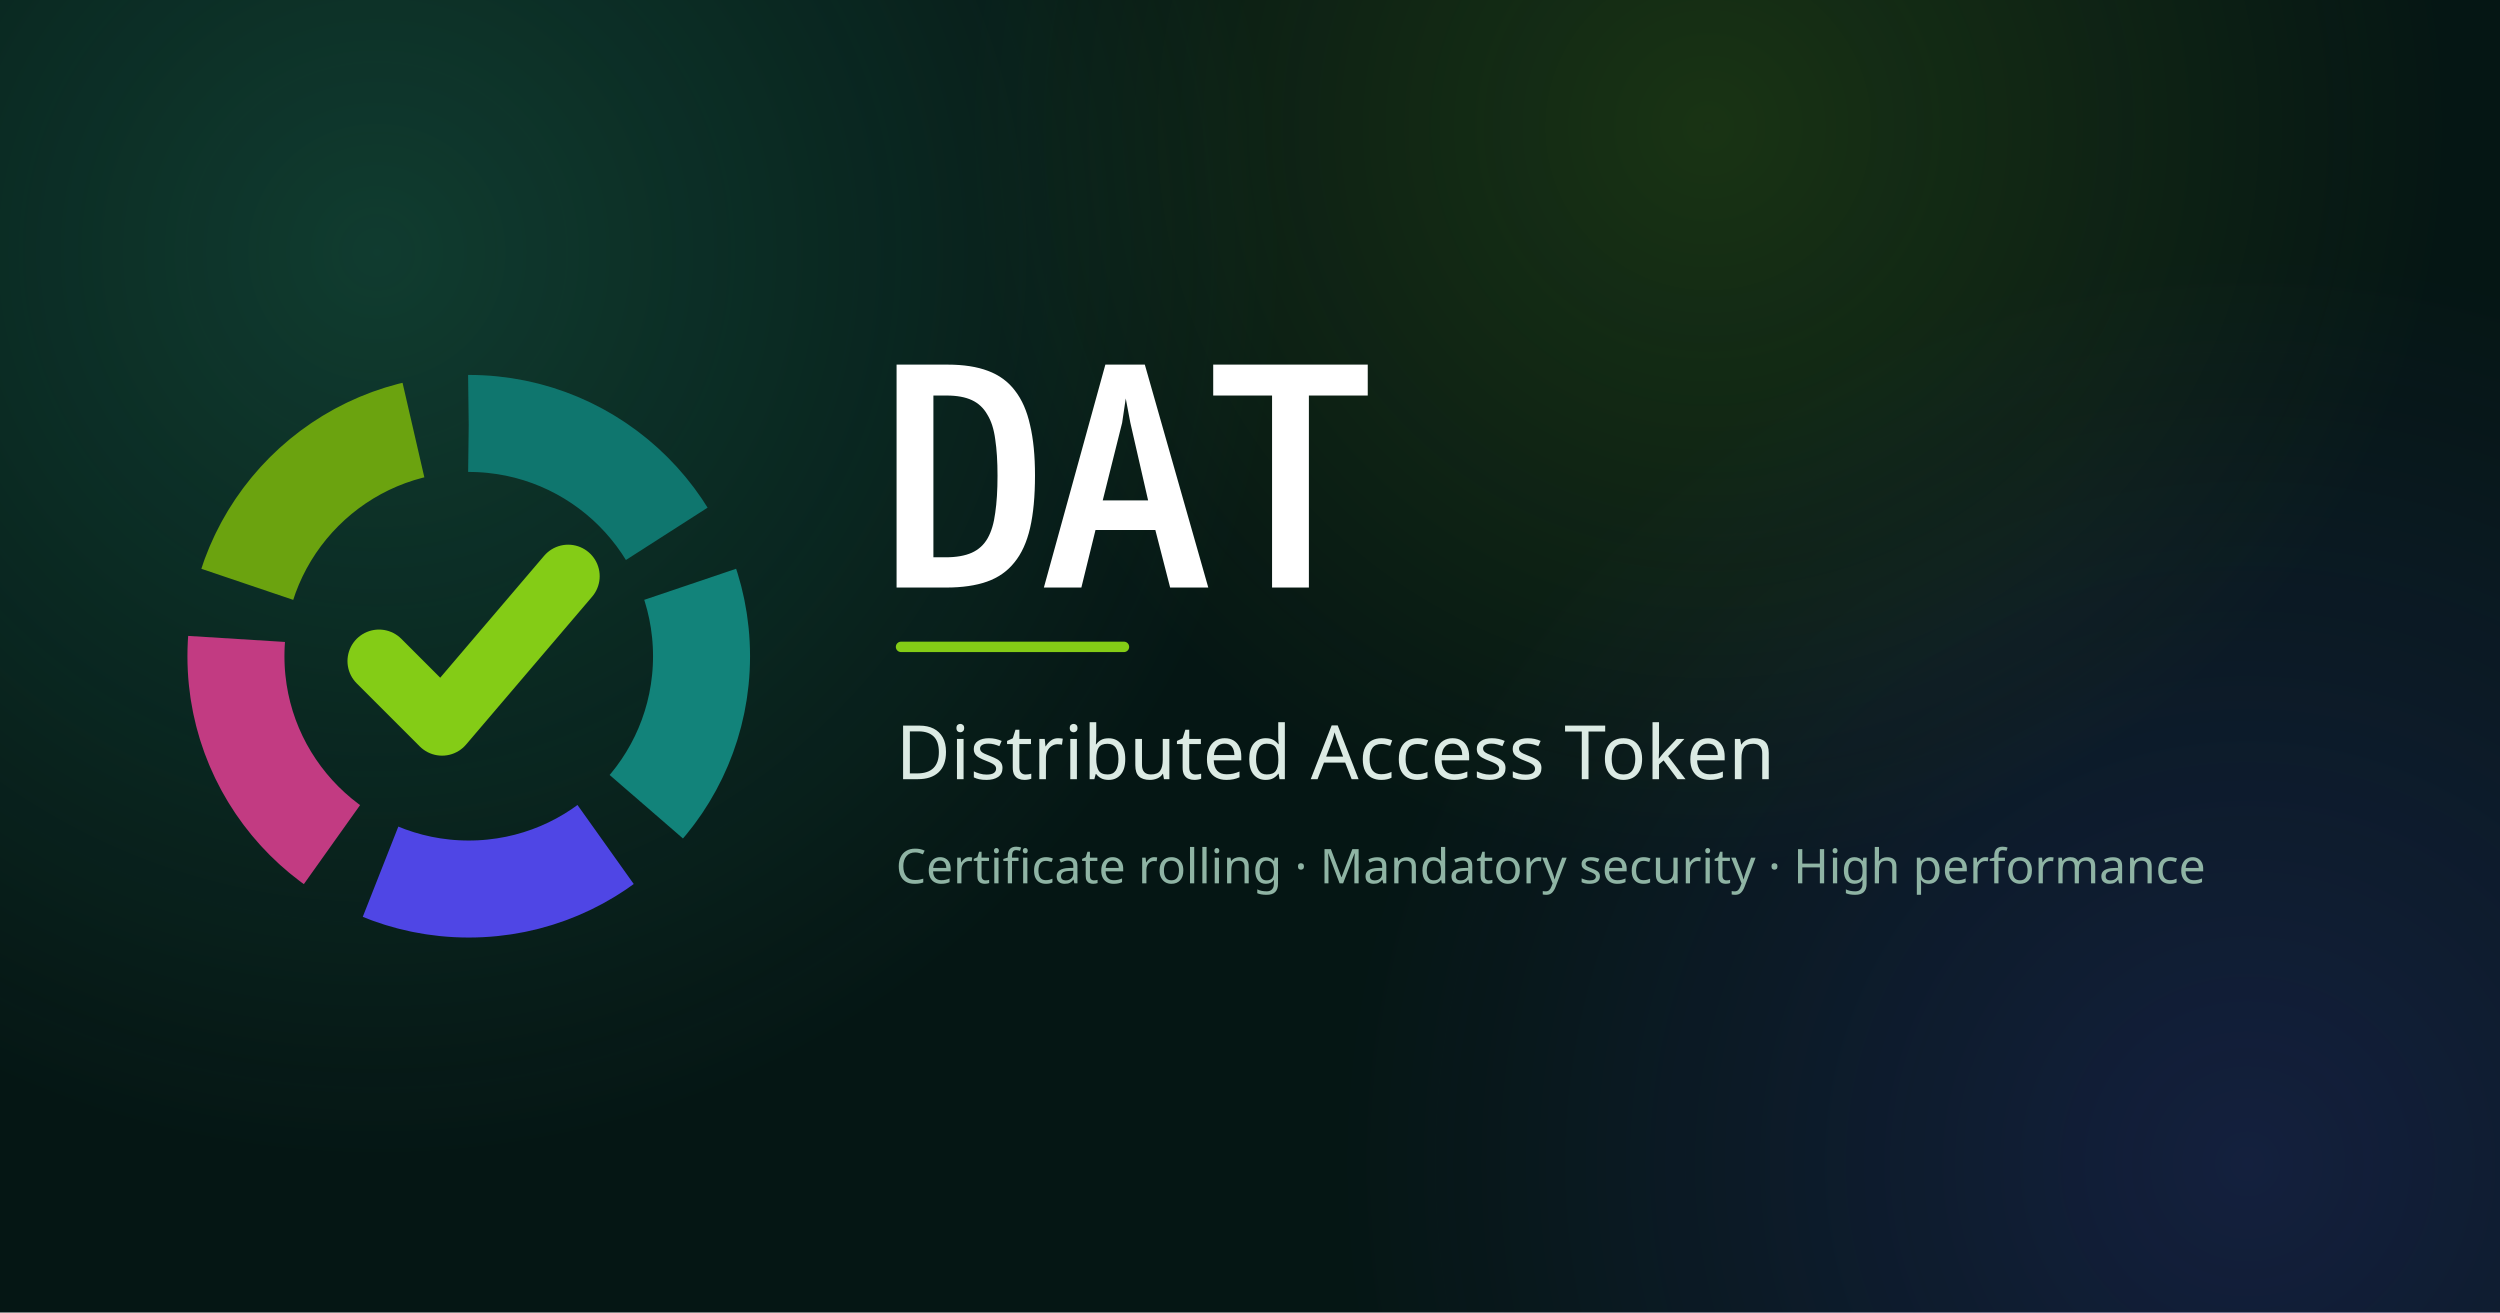
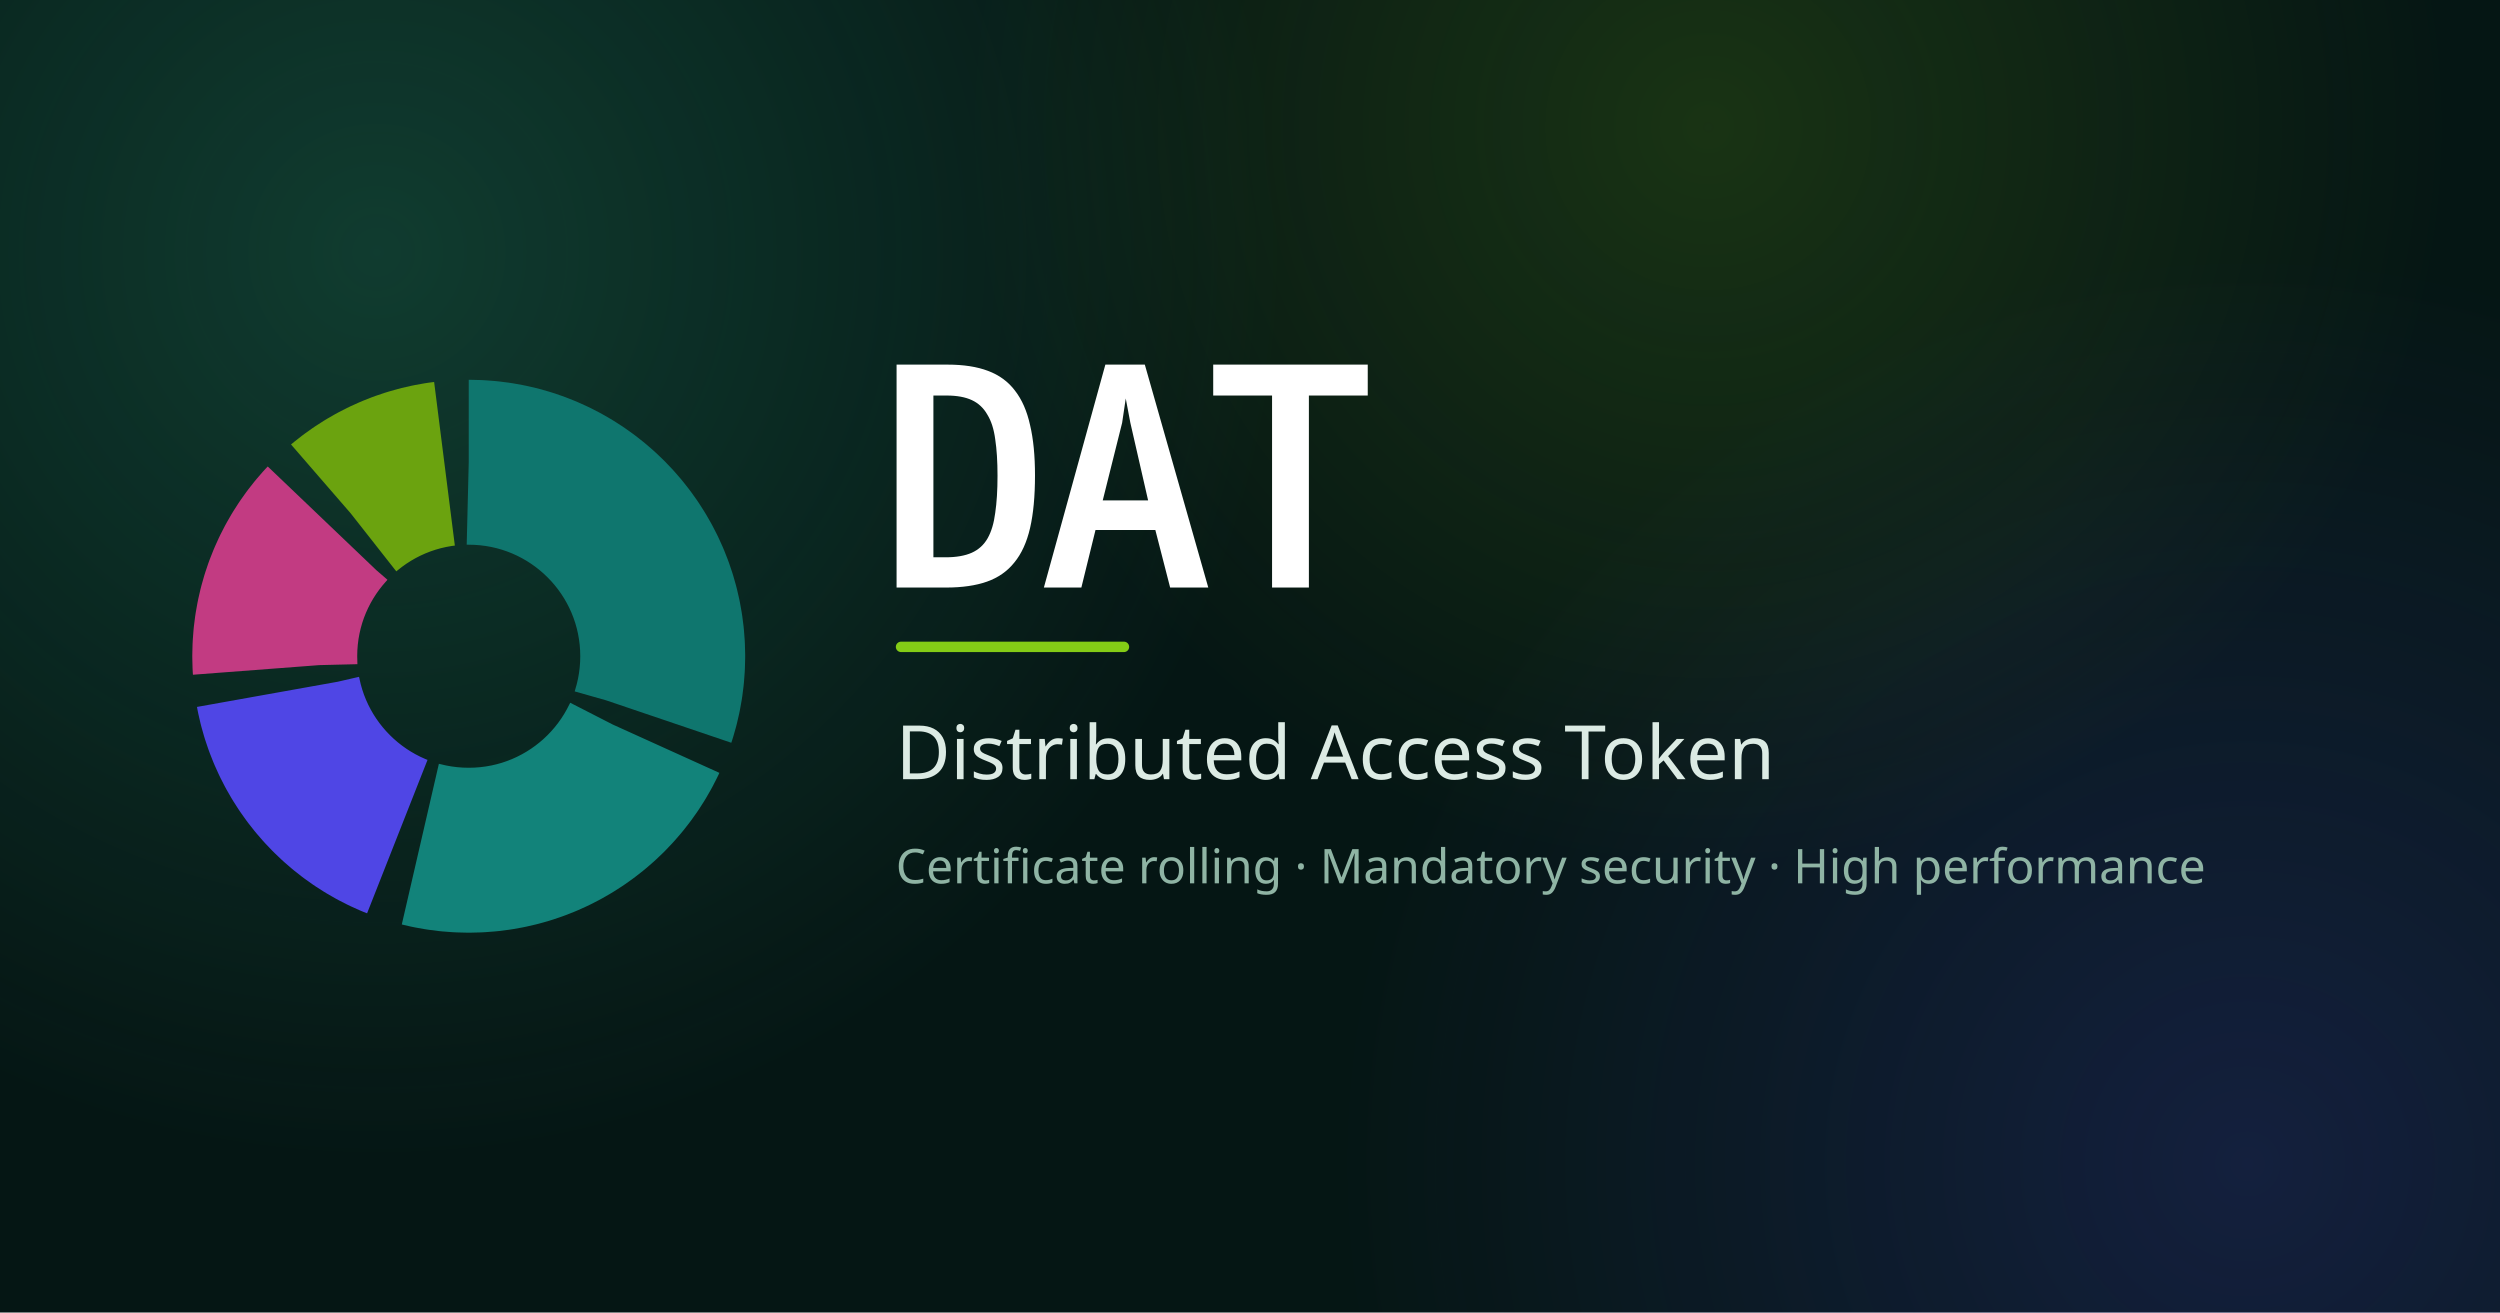
<svg xmlns="http://www.w3.org/2000/svg" width="1200" height="630" viewBox="0 0 1200 630">
  <defs>
    <radialGradient id="w1">
      <stop offset="0" stop-color="#2fa87e" stop-opacity="0.26" />
      <stop offset="1" stop-color="#2fa87e" stop-opacity="0" />
    </radialGradient>
    <radialGradient id="w2">
      <stop offset="0" stop-color="#4f46e5" stop-opacity="0.20" />
      <stop offset="1" stop-color="#4f46e5" stop-opacity="0" />
    </radialGradient>
    <radialGradient id="w3">
      <stop offset="0" stop-color="#84cc16" stop-opacity="0.16" />
      <stop offset="1" stop-color="#84cc16" stop-opacity="0" />
    </radialGradient>
  </defs>
  <rect width="1200" height="630" fill="#051614" />
  <circle cx="180" cy="120" r="440" fill="url(#w1)" />
  <circle cx="1080" cy="560" r="440" fill="url(#w2)" />
  <circle cx="820" cy="60" r="360" fill="url(#w3)" />
  <g transform="translate(76 166) scale(0.582)">
-     <g transform="rotate(-90 256 256)" fill="none" stroke-width="80" stroke-dasharray="195.3 1011.1">
-       <circle cx="256" cy="256" r="192" stroke="#0f766e" stroke-dashoffset="0" />
-       <circle cx="256" cy="256" r="192" stroke="#12837a" stroke-dashoffset="-241.3" />
-       <circle cx="256" cy="256" r="192" stroke="#4f46e5" stroke-dashoffset="-482.5" />
-       <circle cx="256" cy="256" r="192" stroke="#c23b82" stroke-dashoffset="-723.8" />
-       <circle cx="256" cy="256" r="192" stroke="#6ba30f" stroke-dashoffset="-965.1" />
+     <g transform="rotate(-90 256 256)" fill="none" stroke-width="136">
+       <circle cx="256" cy="256" r="160" stroke="#0f766e" stroke-dasharray="301.7 1005.3" stroke-dashoffset="0" />
+       <circle cx="256" cy="256" r="160" stroke="#12837a" stroke-dasharray="221.3 1005.3" stroke-dashoffset="-321.7" />
+       <circle cx="256" cy="256" r="160" stroke="#4f46e5" stroke-dasharray="161 1005.3" stroke-dashoffset="-563" />
+       <circle cx="256" cy="256" r="160" stroke="#c23b82" stroke-dasharray="130.8 1005.3" stroke-dashoffset="-743.9" />
+       <circle cx="256" cy="256" r="160" stroke="#6ba30f" stroke-dasharray="90.6 1005.3" stroke-dashoffset="-894.7" />
    </g>
-     <path d="M182 260 L234 312 L338 190" fill="none" stroke="#84cc16" stroke-width="52" stroke-linecap="round" stroke-linejoin="round" />
  </g>
  <g transform="translate(280.4 515.5) scale(0.548)">
    <path d="m305.9-594.25v141.7h10.656q14.112 0 23.04-4.032t13.824-12.672 6.624-22.176q2.016-13.536 2.016-32.544 0-18.72-2.016-31.968-1.728-13.248-6.912-21.6-4.896-8.64-13.536-12.672t-22.176-4.032zm-32.256 168.19v-195.26h44.64q21.024 0 35.424 5.472 14.688 5.472 23.616 17.28 9.216 11.808 13.248 30.24 4.32 18.144 4.32 44.064 0 27.36-4.32 46.08t-13.824 30.24q-9.216 11.52-23.904 16.704t-35.712 5.184zm217.44-195.26 55.584 195.26h-33.408l-12.96-50.4h-52.416l-12.384 50.4h-32.832l53.856-195.26zm2.88 118.94-15.552-67.968-4.032-21.312-3.168 21.312-16.992 67.968zm140.83 76.32h-32.256v-168.19h-51.552v-27.072h135.36v27.072h-51.552z" fill="#ffffff" />
  </g>
  <rect x="430" y="308" width="112" height="5" rx="2.5" fill="#84cc16" />
  <text x="430" y="374" font-family="Noto Sans, Helvetica Neue, Helvetica, Arial, sans-serif" font-size="36" fill="#dcebe4">Distributed Access Token</text>
  <text x="430" y="424" font-family="Noto Sans, Helvetica Neue, Helvetica, Arial, sans-serif" font-size="23" fill="#8fb4a4">Certificate rolling · Mandatory security · High performance</text>
</svg>
